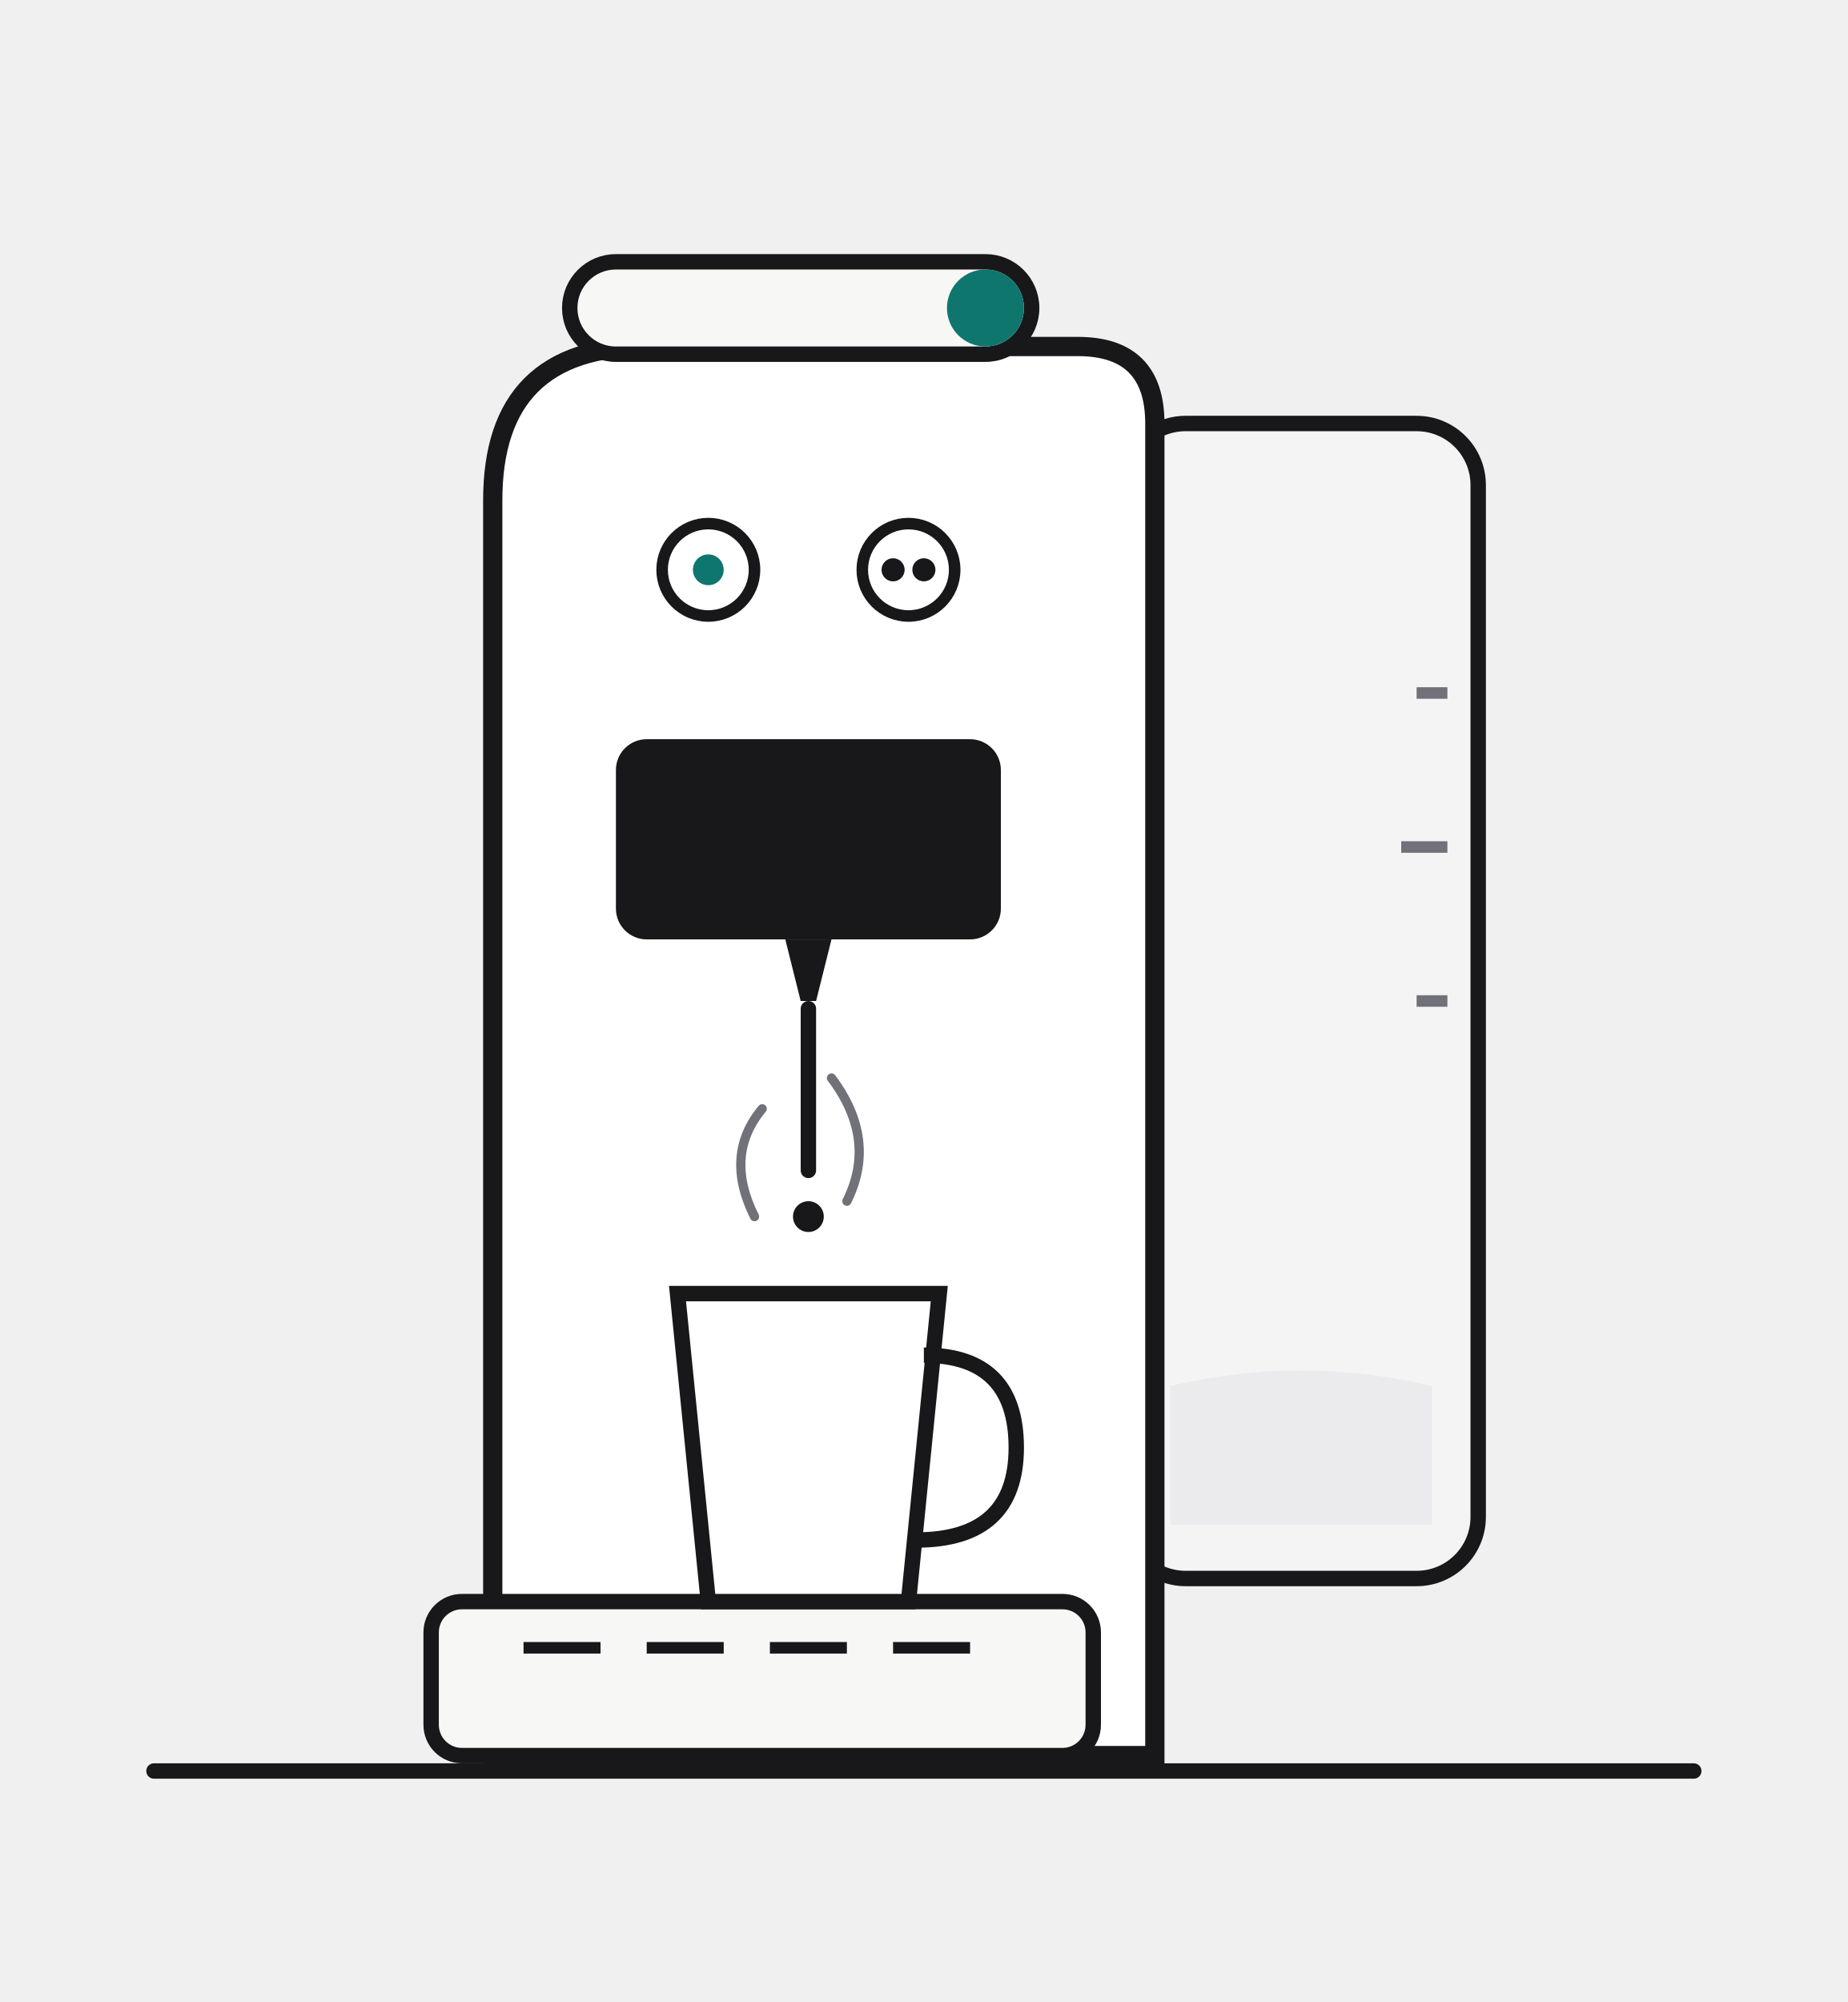
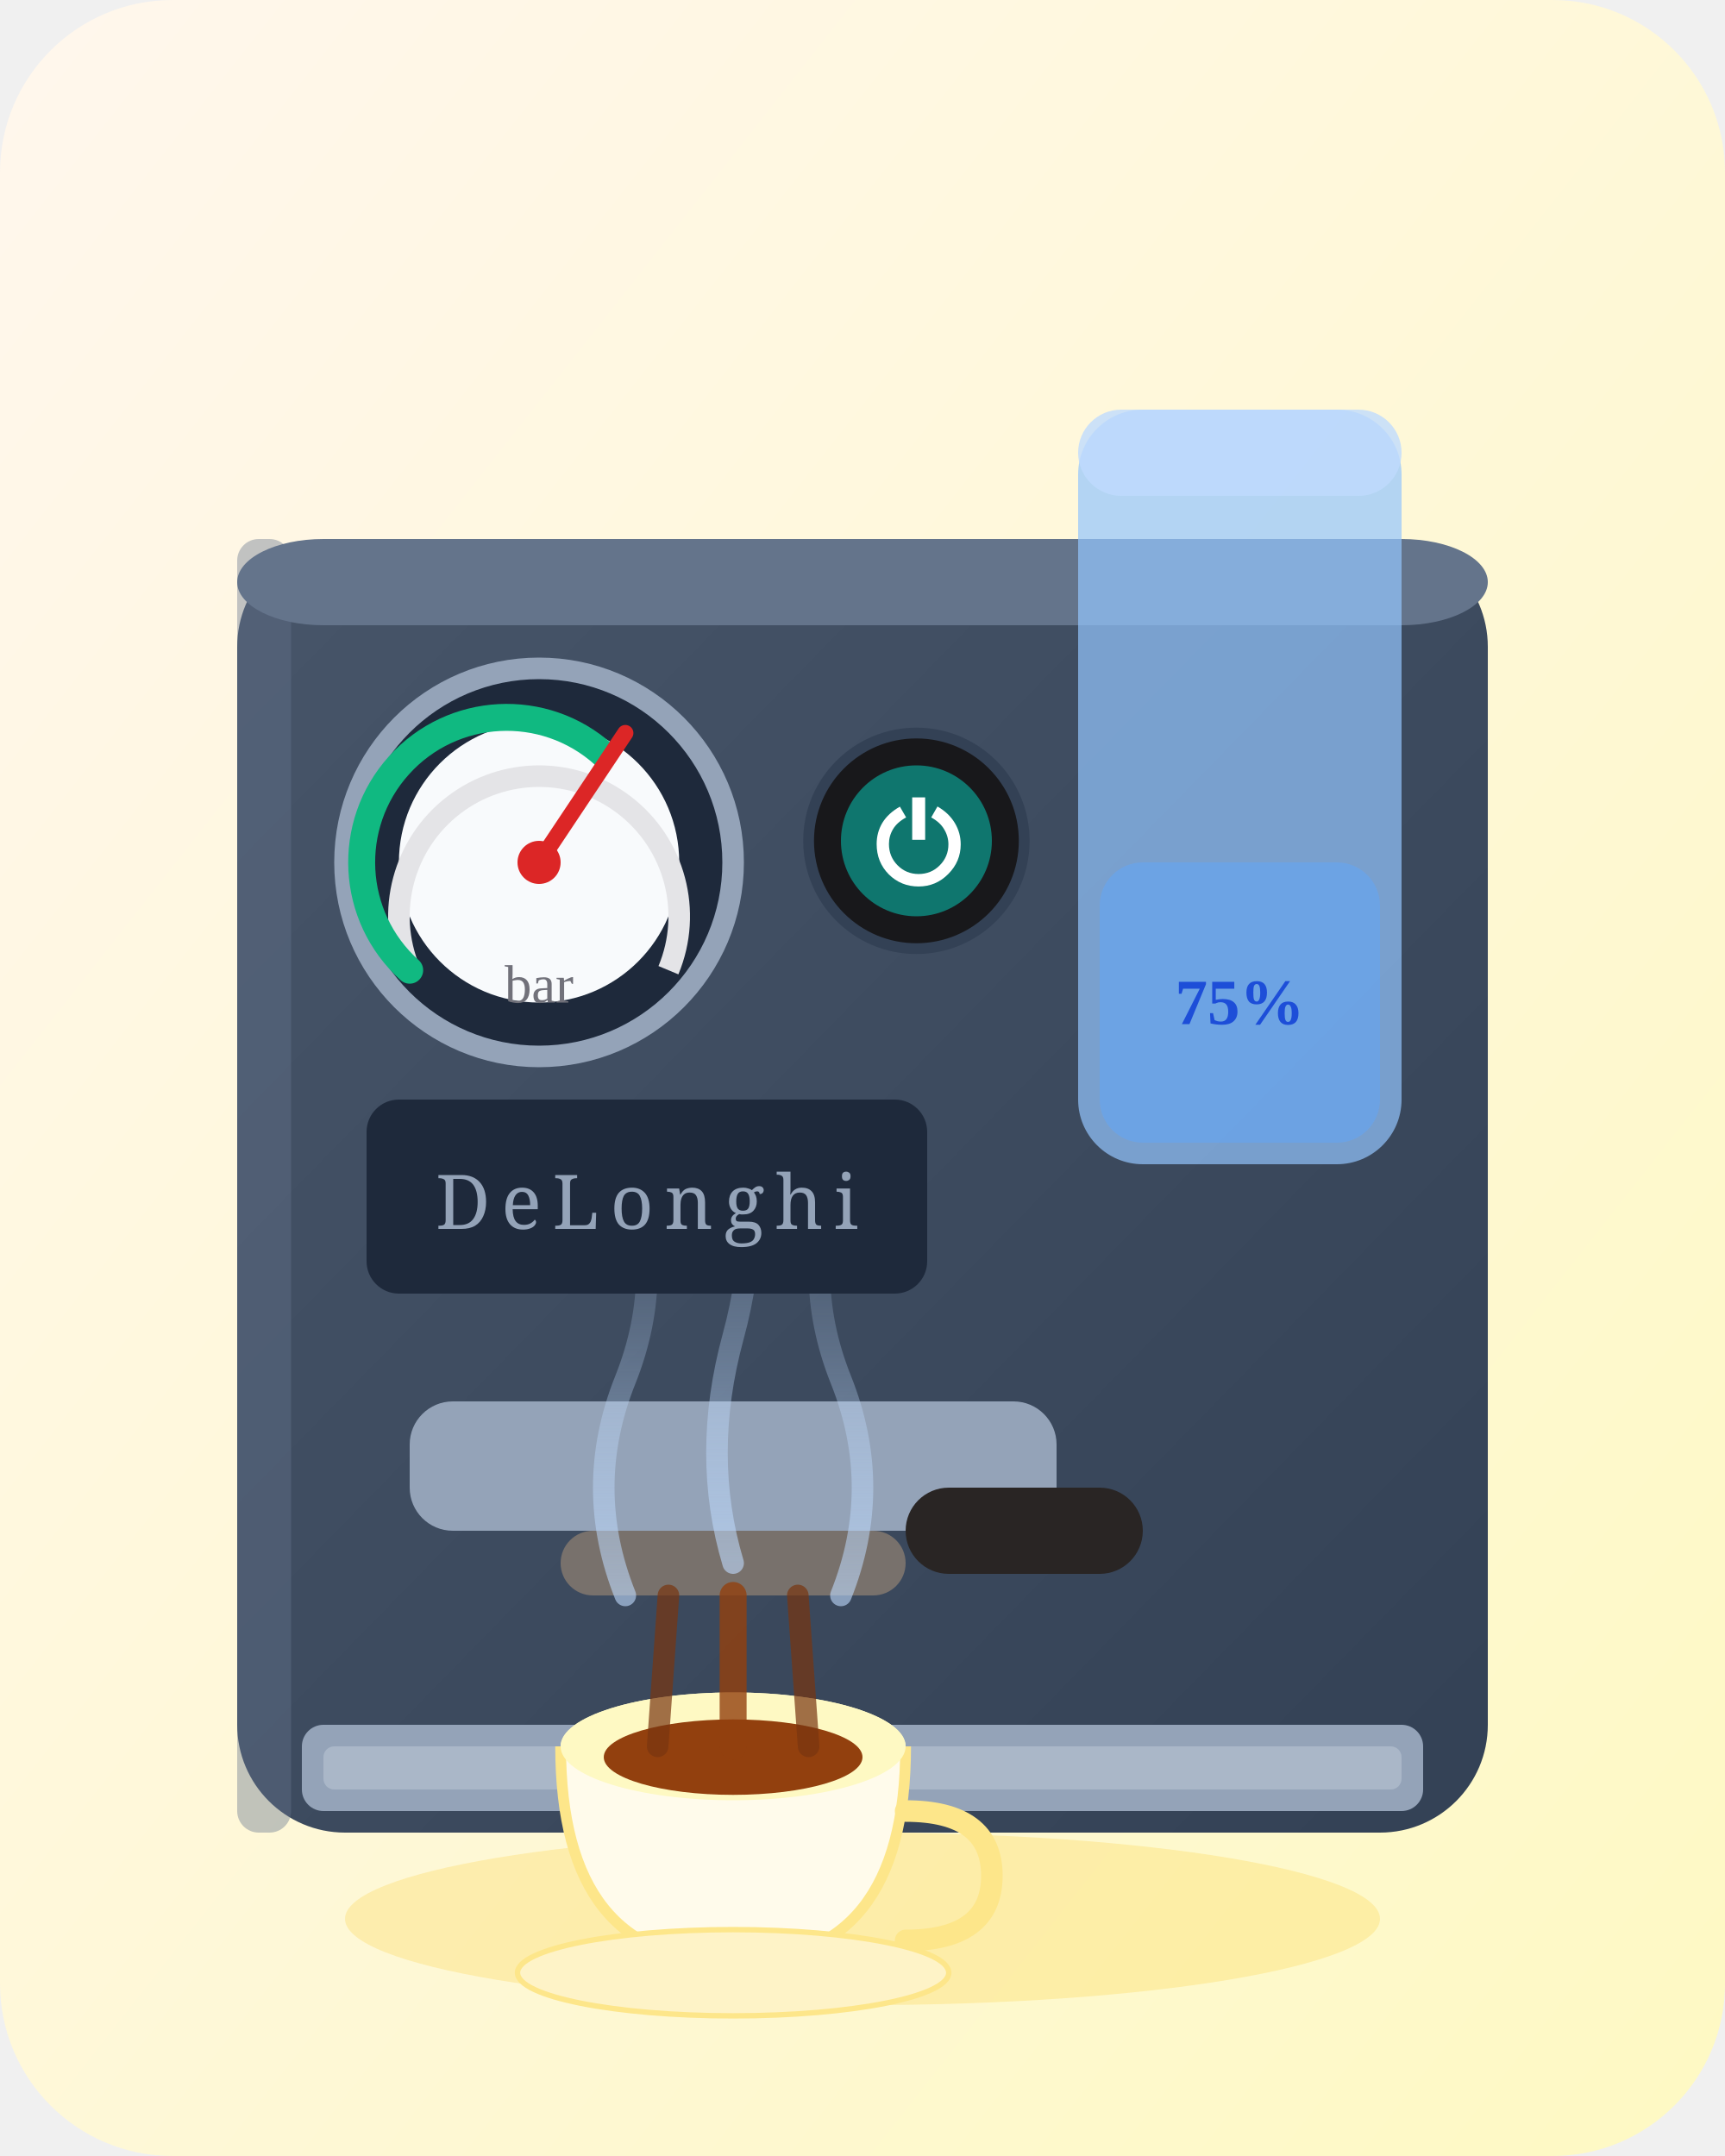
- <svg xmlns="http://www.w3.org/2000/svg" viewBox="0 0 240 260" width="100%" height="100%" fill="none">
-   <line x1="20" y1="230" x2="220" y2="230" stroke="#18181B" stroke-width="2" stroke-linecap="round" />
-   <rect x="146" y="55" width="46" height="150" rx="8" fill="#F4F4F5" stroke="#18181B" stroke-width="2" />
-   <path d="M 152 180 Q 169 176 186 180 L 186 198 Q 169 198 152 198 Z" fill="#E4E4E7" opacity="0.6" />
-   <line x1="184" y1="90" x2="188" y2="90" stroke="#71717A" stroke-width="1.5" />
-   <line x1="182" y1="110" x2="188" y2="110" stroke="#71717A" stroke-width="1.5" />
-   <line x1="184" y1="130" x2="188" y2="130" stroke="#71717A" stroke-width="1.5" />
-   <path d="M 64 65 Q 64 45 84 45 L 140 45 Q 150 45 150 55 L 150 228 L 64 228 Z" fill="#FFFFFF" stroke="#18181B" stroke-width="2.5" />
-   <rect x="74" y="34" width="60" height="12" rx="6" fill="#F7F7F5" stroke="#18181B" stroke-width="2" />
-   <circle cx="128" cy="40" r="5" fill="#0F766E" />
-   <circle cx="92" cy="74" r="6" fill="#FFFFFF" stroke="#18181B" stroke-width="1.5" />
-   <circle cx="92" cy="74" r="2" fill="#0F766E" />
-   <circle cx="118" cy="74" r="6" fill="#FFFFFF" stroke="#18181B" stroke-width="1.5" />
-   <circle cx="116" cy="74" r="1.5" fill="#18181B" />
-   <circle cx="120" cy="74" r="1.5" fill="#18181B" />
-   <rect x="80" y="96" width="50" height="26" rx="4" fill="#18181B" />
-   <path d="M 102 122 L 108 122 L 106 130 L 104 130 Z" fill="#18181B" />
-   <line x1="105" y1="131" x2="105" y2="152" stroke="#18181B" stroke-width="2" stroke-linecap="round" />
-   <circle cx="105" cy="158" r="2" fill="#18181B" />
-   <rect x="56" y="208" width="86" height="20" rx="4" fill="#F7F7F5" stroke="#18181B" stroke-width="2" />
-   <line x1="68" y1="214" x2="78" y2="214" stroke="#18181B" stroke-width="1.5" />
-   <line x1="84" y1="214" x2="94" y2="214" stroke="#18181B" stroke-width="1.5" />
-   <line x1="100" y1="214" x2="110" y2="214" stroke="#18181B" stroke-width="1.5" />
-   <line x1="116" y1="214" x2="126" y2="214" stroke="#18181B" stroke-width="1.5" />
-   <path d="M 88 168 L 92 208 L 118 208 L 122 168 Z" fill="#FFFFFF" stroke="#18181B" stroke-width="2" />
-   <path d="M 120 176 Q 132 176 132 188 Q 132 200 119 200" stroke="#18181B" stroke-width="2" fill="none" />
-   <path d="M 98 158 Q 94 150 99 144" stroke="#71717A" stroke-width="1.2" stroke-linecap="round" fill="none" />
-   <path d="M 110 156 Q 114 148 108 140" stroke="#71717A" stroke-width="1.2" stroke-linecap="round" fill="none" />
+ <svg xmlns="http://www.w3.org/2000/svg" viewBox="0 0 160 200" width="160" height="200">
+   <defs>
+     <linearGradient id="bg-km" x1="0" y1="0" x2="1" y2="1">
+       <stop offset="0%" stop-color="#FFF7ED" />
+       <stop offset="100%" stop-color="#FEF9C3" />
+     </linearGradient>
+     <linearGradient id="machine-km" x1="0" y1="0" x2="1" y2="1">
+       <stop offset="0%" stop-color="#475569" />
+       <stop offset="100%" stop-color="#334155" />
+     </linearGradient>
+     <linearGradient id="steam-km" x1="0" y1="1" x2="0" y2="0">
+       <stop offset="0%" stop-color="#BFDBFE" stop-opacity="0.6" />
+       <stop offset="100%" stop-color="#BFDBFE" stop-opacity="0" />
+     </linearGradient>
+   </defs>
+   <rect width="160" height="200" fill="url(#bg-km)" rx="16" />
+   <ellipse cx="80" cy="178" rx="48" ry="8" fill="#FCD34D" opacity="0.3" />
+   <rect x="22" y="50" width="116" height="120" fill="url(#machine-km)" rx="10" />
+   <rect x="22" y="50" width="116" height="8" fill="#64748B" rx="8" />
+   <rect x="22" y="50" width="5" height="120" fill="#64748B" opacity="0.4" rx="2" />
+   <rect x="100" y="38" width="30" height="70" fill="#93C5FD" rx="6" opacity="0.7" />
+   <rect x="100" y="38" width="30" height="8" fill="#BFDBFE" rx="4" opacity="0.8" />
+   <rect x="102" y="80" width="26" height="26" fill="#60A5FA" rx="4" opacity="0.5" />
+   <text x="115" y="95" text-anchor="middle" font-size="6" fill="#1D4ED8" font-weight="bold">75%</text>
+   <circle cx="50" cy="80" r="18" fill="#1E293B" stroke="#94A3B8" stroke-width="2" />
+   <circle cx="50" cy="80" r="13" fill="#F8FAFC" />
+   <path d="M 38 90 A 13 13 0 1 1 62 90" fill="none" stroke="#E4E4E7" stroke-width="2" />
+   <path d="M 38 90 A 13 13 0 0 1 56 70" fill="none" stroke="#10B981" stroke-width="2.5" stroke-linecap="round" />
+   <line x1="50" y1="80" x2="58" y2="68" stroke="#DC2626" stroke-width="1.5" stroke-linecap="round" />
+   <circle cx="50" cy="80" r="2" fill="#DC2626" />
+   <text x="50" y="93" text-anchor="middle" font-size="5" fill="#71717A">bar</text>
+   <circle cx="85" cy="78" r="10" fill="#18181B" stroke="#334155" stroke-width="1" />
+   <circle cx="85" cy="78" r="7" fill="#0F766E" />
+   <text x="85" y="82" text-anchor="middle" font-size="10" fill="white" font-weight="bold">⏻</text>
+   <rect x="38" y="130" width="60" height="12" fill="#94A3B8" rx="4" />
+   <rect x="52" y="142" width="32" height="6" fill="#78716C" rx="3" />
+   <rect x="84" y="138" width="22" height="8" fill="#292524" rx="4" />
+   <rect x="28" y="160" width="104" height="8" fill="#94A3B8" rx="2" />
+   <rect x="30" y="162" width="100" height="4" fill="#CBD5E1" rx="1" opacity="0.4" />
+   <ellipse cx="68" cy="162" rx="16" ry="5" fill="#FEF9C3" />
+   <path d="M 52 162 Q 52 182 68 182 Q 84 182 84 162" fill="#FFFBEB" stroke="#FDE68A" stroke-width="1" />
+   <ellipse cx="68" cy="162" rx="16" ry="5" fill="#FEF9C3" />
+   <ellipse cx="68" cy="163" rx="12" ry="3.5" fill="#92400E" />
+   <line x1="62" y1="148" x2="61" y2="162" stroke="#78350F" stroke-width="2" stroke-linecap="round" opacity="0.7" />
+   <line x1="68" y1="148" x2="68" y2="162" stroke="#92400E" stroke-width="2.5" stroke-linecap="round" opacity="0.8" />
+   <line x1="74" y1="148" x2="75" y2="162" stroke="#78350F" stroke-width="2" stroke-linecap="round" opacity="0.7" />
+   <path d="M 84 168 Q 92 168 92 174 Q 92 180 84 180" fill="none" stroke="#FDE68A" stroke-width="2" stroke-linecap="round" />
+   <ellipse cx="68" cy="183" rx="20" ry="4" fill="#FEF3C7" stroke="#FDE68A" stroke-width="0.5" />
+   <path d="M 58 148 Q 54 138 58 128 Q 62 118 58 108" fill="none" stroke="url(#steam-km)" stroke-width="2" stroke-linecap="round" />
+   <path d="M 68 145 Q 65 135 68 124 Q 71 113 68 103" fill="none" stroke="url(#steam-km)" stroke-width="2" stroke-linecap="round" />
+   <path d="M 78 148 Q 82 138 78 128 Q 74 118 78 108" fill="none" stroke="url(#steam-km)" stroke-width="2" stroke-linecap="round" />
+   <rect x="34" y="102" width="52" height="18" fill="#1E293B" rx="3" />
+   <text x="60" y="114" text-anchor="middle" font-family="Georgia, serif" font-size="7" fill="#94A3B8" letter-spacing="1">DeLonghi</text>
</svg>
